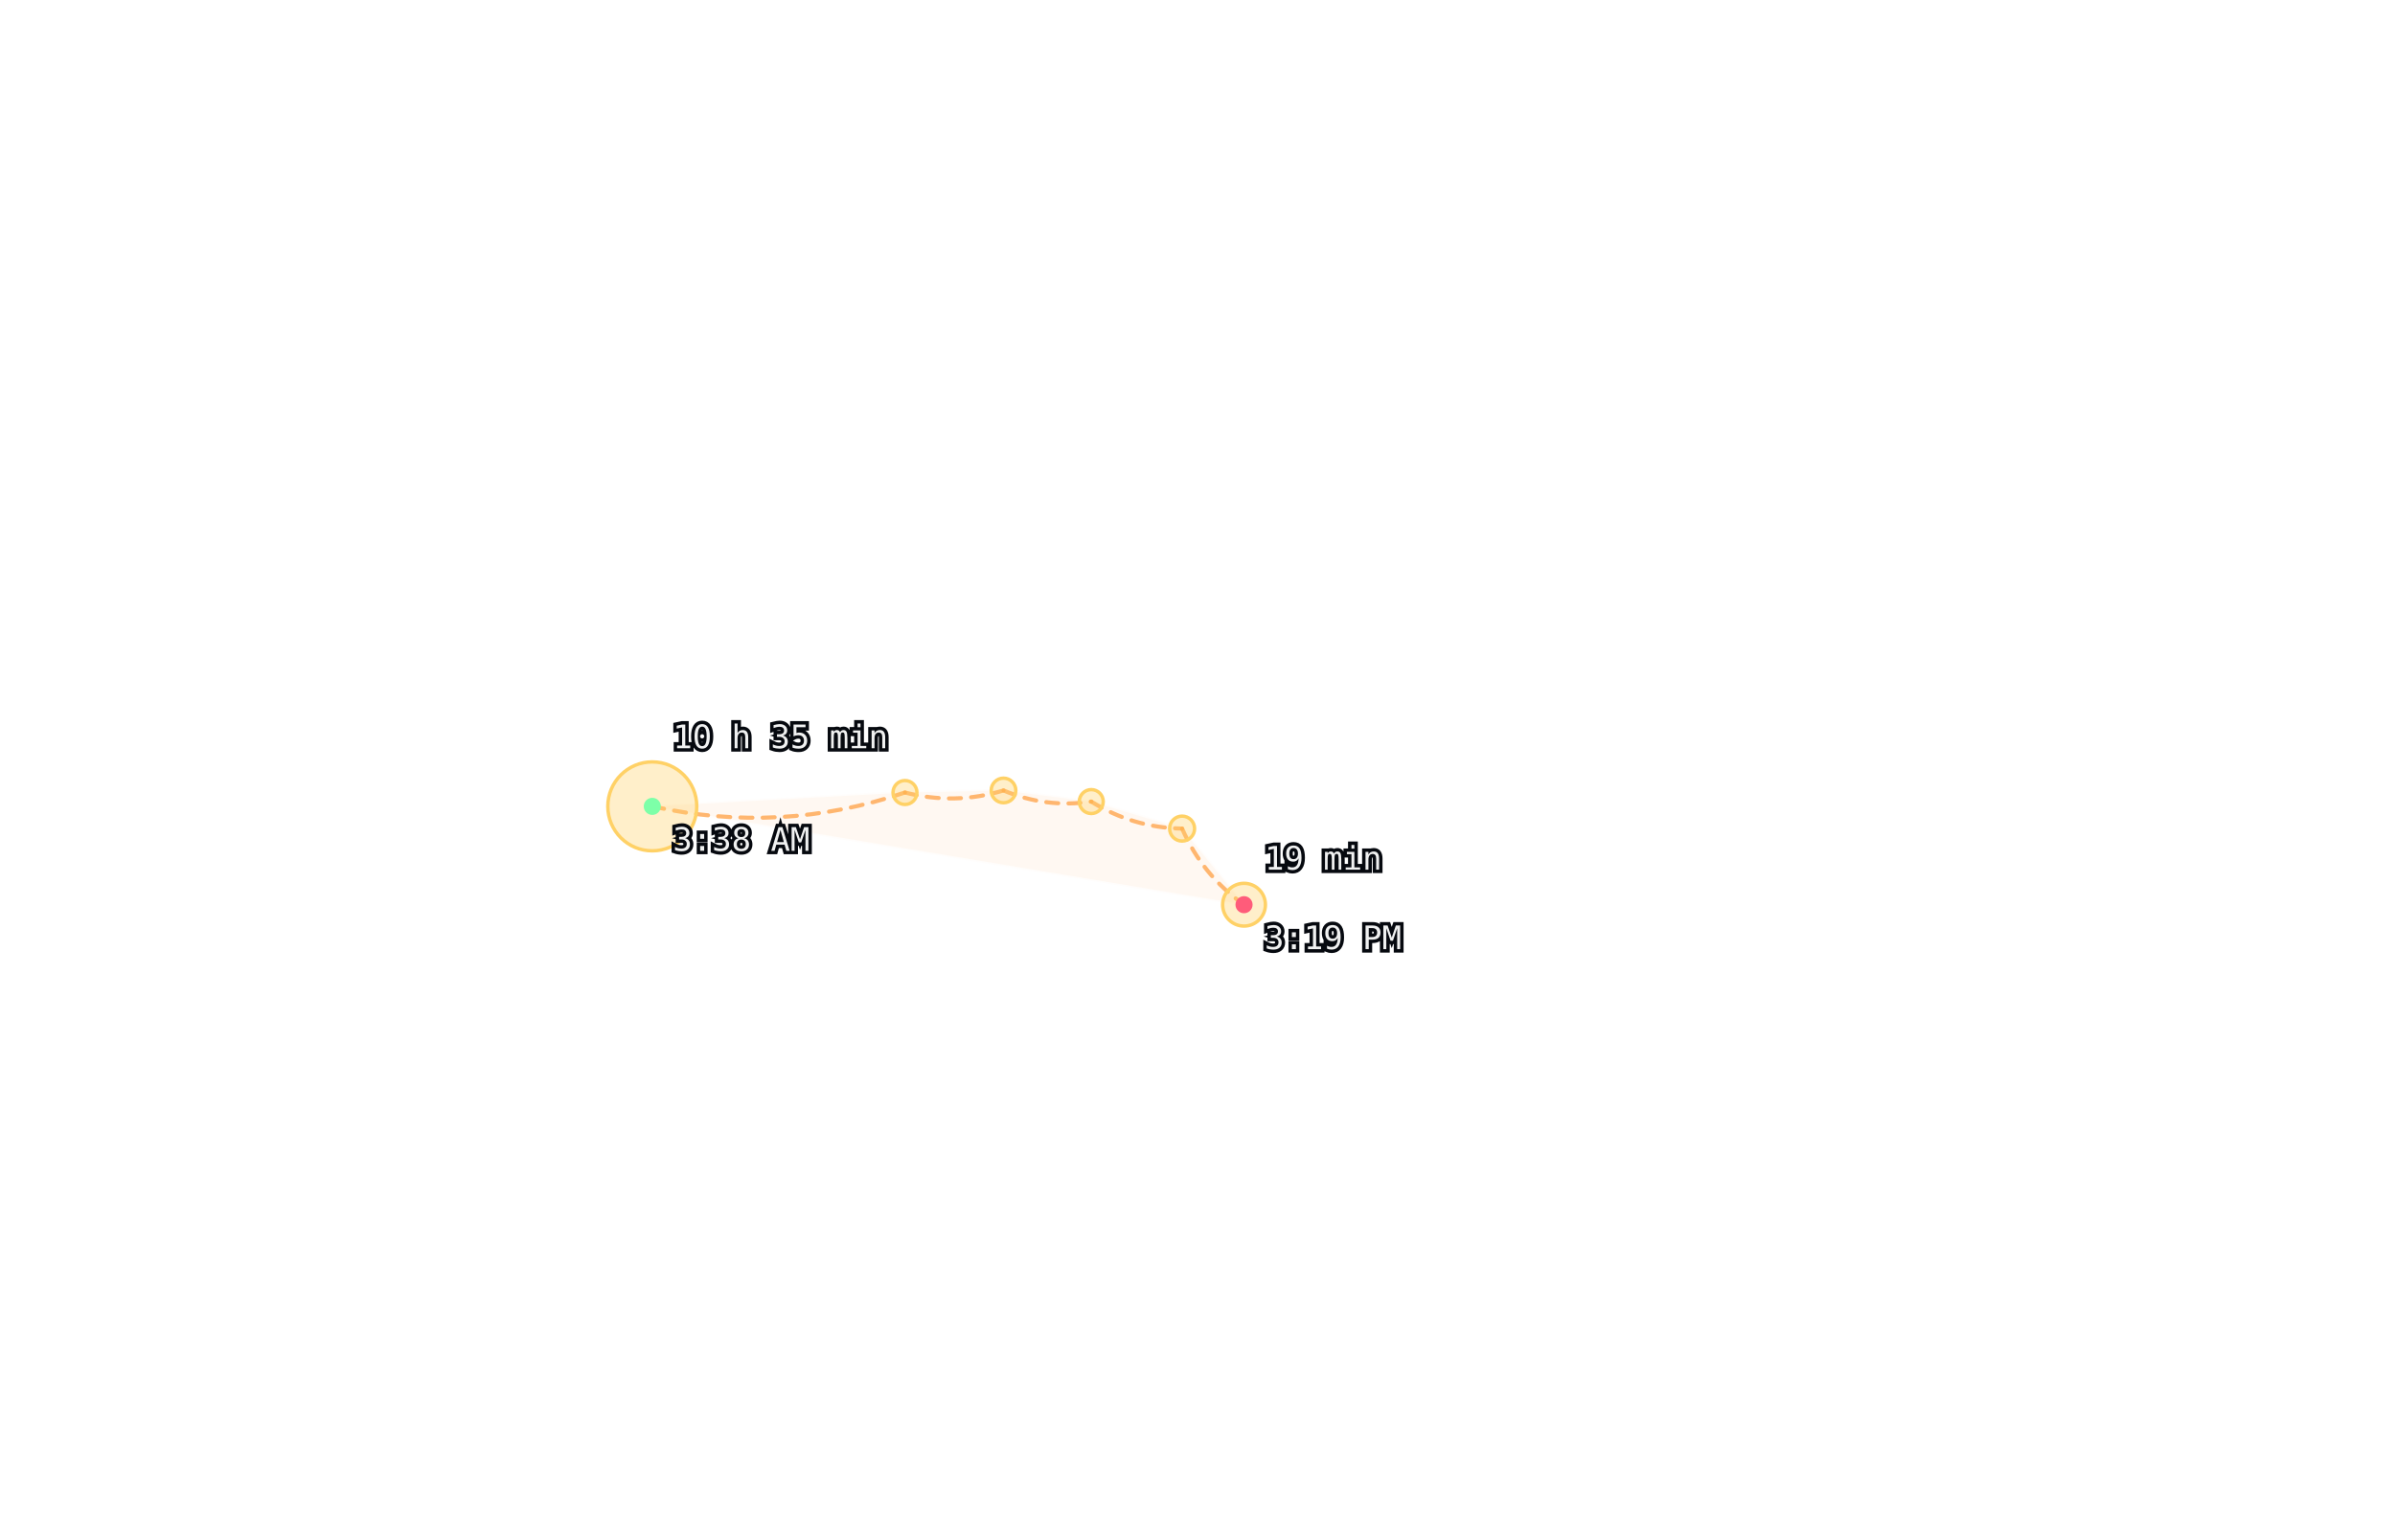
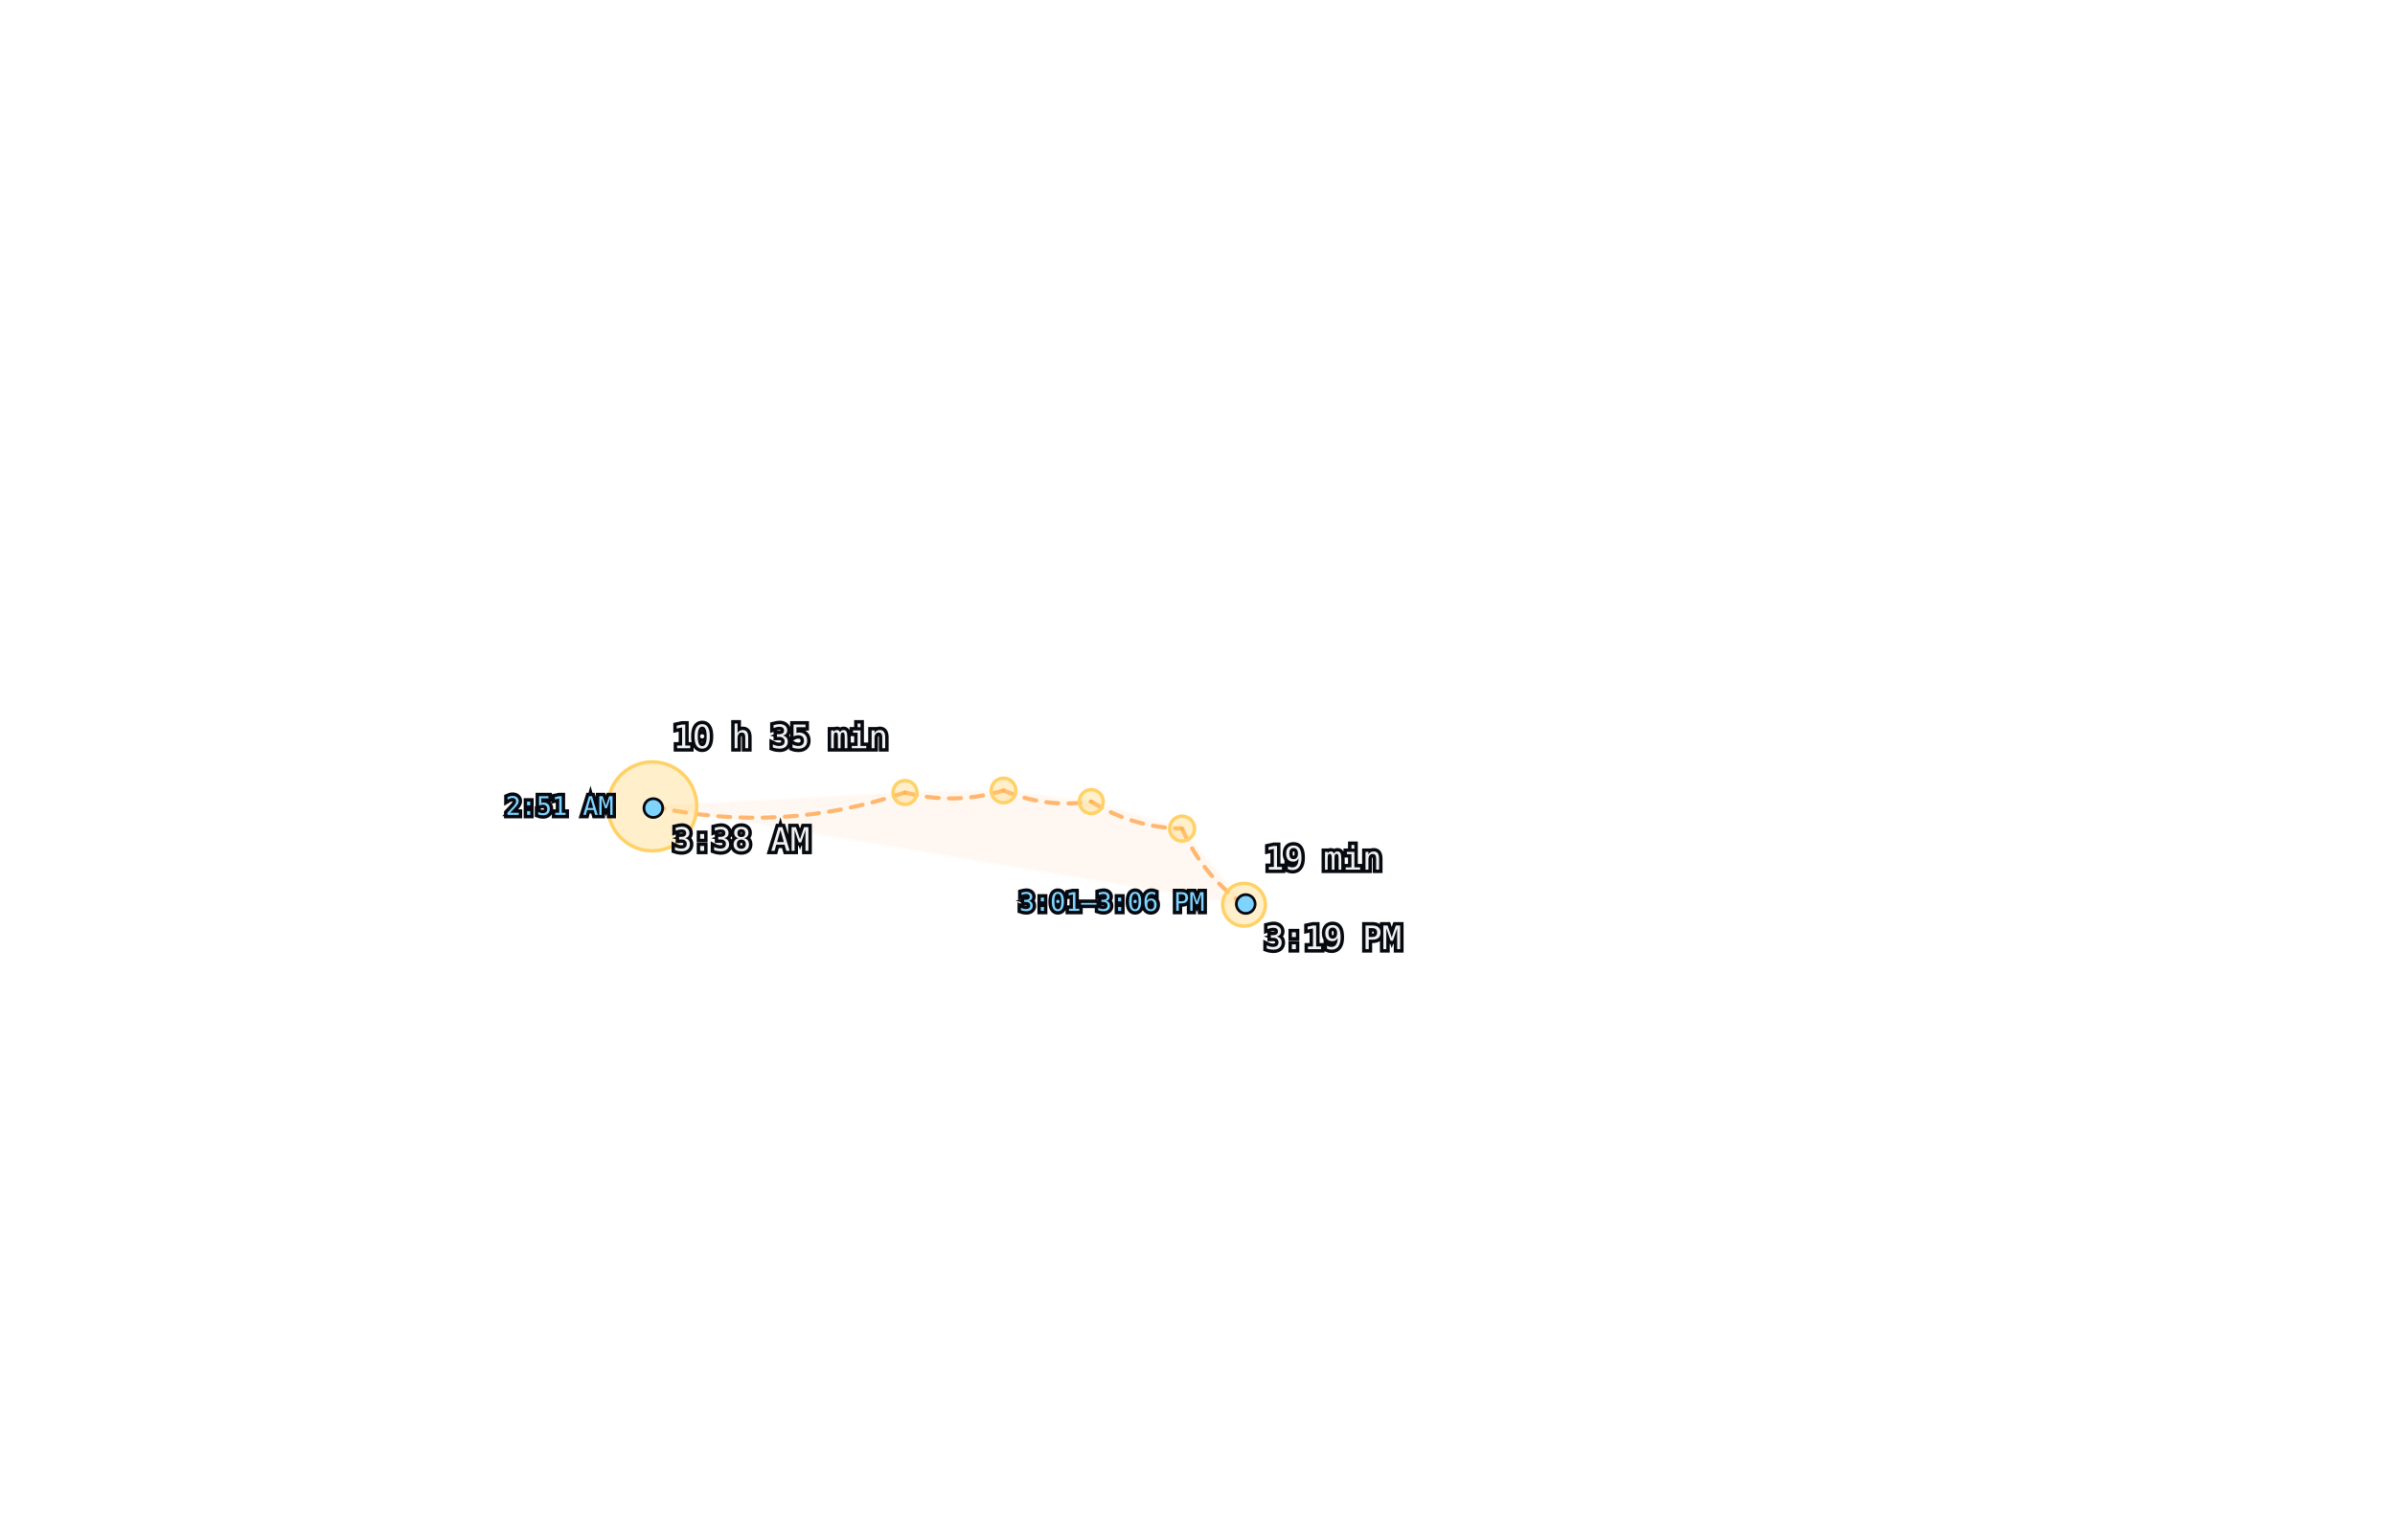
<svg xmlns="http://www.w3.org/2000/svg" width="1400" height="900" viewBox="0 0 1400 900">
  <path d="M381.3 471.5 L529.0 463.4 L586.6 462.2 L637.9 468.7 L691.0 484.5 L727.2 529.0 Z" fill="#ff9d3d" opacity="0.07" stroke="#ff9d3d" stroke-opacity="0.22" stroke-width="2" stroke-linejoin="round" />
  <path d="M381.3 471.5 Q456.3 488.1 529.0 463.4" fill="none" stroke="#ff9d3d" stroke-width="2.4" stroke-dasharray="7 6" opacity="0.72" stroke-linecap="round" />
  <path d="M529.0 463.4 Q558.0 470.9 586.6 462.2" fill="none" stroke="#ff9d3d" stroke-width="2.4" stroke-dasharray="7 6" opacity="0.72" stroke-linecap="round" />
  <path d="M586.6 462.2 Q611.4 472.7 637.9 468.7" fill="none" stroke="#ff9d3d" stroke-width="2.4" stroke-dasharray="7 6" opacity="0.72" stroke-linecap="round" />
  <path d="M637.9 468.7 Q662.3 484.0 691.0 484.5" fill="none" stroke="#ff9d3d" stroke-width="2.4" stroke-dasharray="7 6" opacity="0.72" stroke-linecap="round" />
  <path d="M691.0 484.5 Q702.9 511.8 727.2 529.0" fill="none" stroke="#ff9d3d" stroke-width="2.4" stroke-dasharray="7 6" opacity="0.72" stroke-linecap="round" />
  <circle cx="381.3" cy="471.5" r="26.0" fill="#ffd166" fill-opacity="0.34" stroke="#ffd166" stroke-width="2" />
  <circle cx="529.0" cy="463.4" r="7.0" fill="#ffd166" fill-opacity="0.34" stroke="#ffd166" stroke-width="2" />
  <circle cx="586.6" cy="462.2" r="7.2" fill="#ffd166" fill-opacity="0.34" stroke="#ffd166" stroke-width="2" />
  <circle cx="637.9" cy="468.7" r="7.0" fill="#ffd166" fill-opacity="0.34" stroke="#ffd166" stroke-width="2" />
  <circle cx="691.0" cy="484.5" r="7.3" fill="#ffd166" fill-opacity="0.34" stroke="#ffd166" stroke-width="2" />
  <circle cx="727.2" cy="529.0" r="12.5" fill="#ffd166" fill-opacity="0.34" stroke="#ffd166" stroke-width="2" />
  <circle cx="381.3" cy="471.5" r="5" fill="#7dffa8" />
  <circle cx="727.2" cy="529.0" r="5" fill="#ff5c7a" />
  <text x="393.3" y="437.5" font-size="19" font-family="Menlo, monospace" stroke="#06090f" stroke-width="4" paint-order="stroke" fill="rgba(255,255,255,0.94)">10 h 35 min</text>
  <text x="739.2" y="508.5" font-size="19" font-family="Menlo, monospace" stroke="#06090f" stroke-width="4" paint-order="stroke" fill="rgba(255,255,255,0.94)">19 min</text>
  <text x="393.3" y="497.5" font-size="19" font-family="Menlo, monospace" stroke="#06090f" stroke-width="4" paint-order="stroke" fill="rgba(255,255,255,0.94)">3:38 AM</text>
  <text x="739.2" y="555.0" font-size="19" font-family="Menlo, monospace" stroke="#06090f" stroke-width="4" paint-order="stroke" fill="rgba(255,255,255,0.94)">3:19 PM</text>
+   <circle cx="381.9" cy="472.5" r="5.5" fill="#7fd4ff" stroke="#06090f" stroke-width="1.6" />
+   <text x="295.5" y="476.5" font-size="15" font-family="Menlo, monospace" stroke="#06090f" stroke-width="4" paint-order="stroke" fill="#7fd4ff">2:51 AM</text>
+   <circle cx="728.2" cy="528.6" r="5.5" fill="#7fd4ff" stroke="#06090f" stroke-width="1.6" />
+   <text x="595.8" y="532.6" font-size="15" font-family="Menlo, monospace" stroke="#06090f" stroke-width="4" paint-order="stroke" fill="#7fd4ff">3:01–3:06 PM</text>
</svg>
